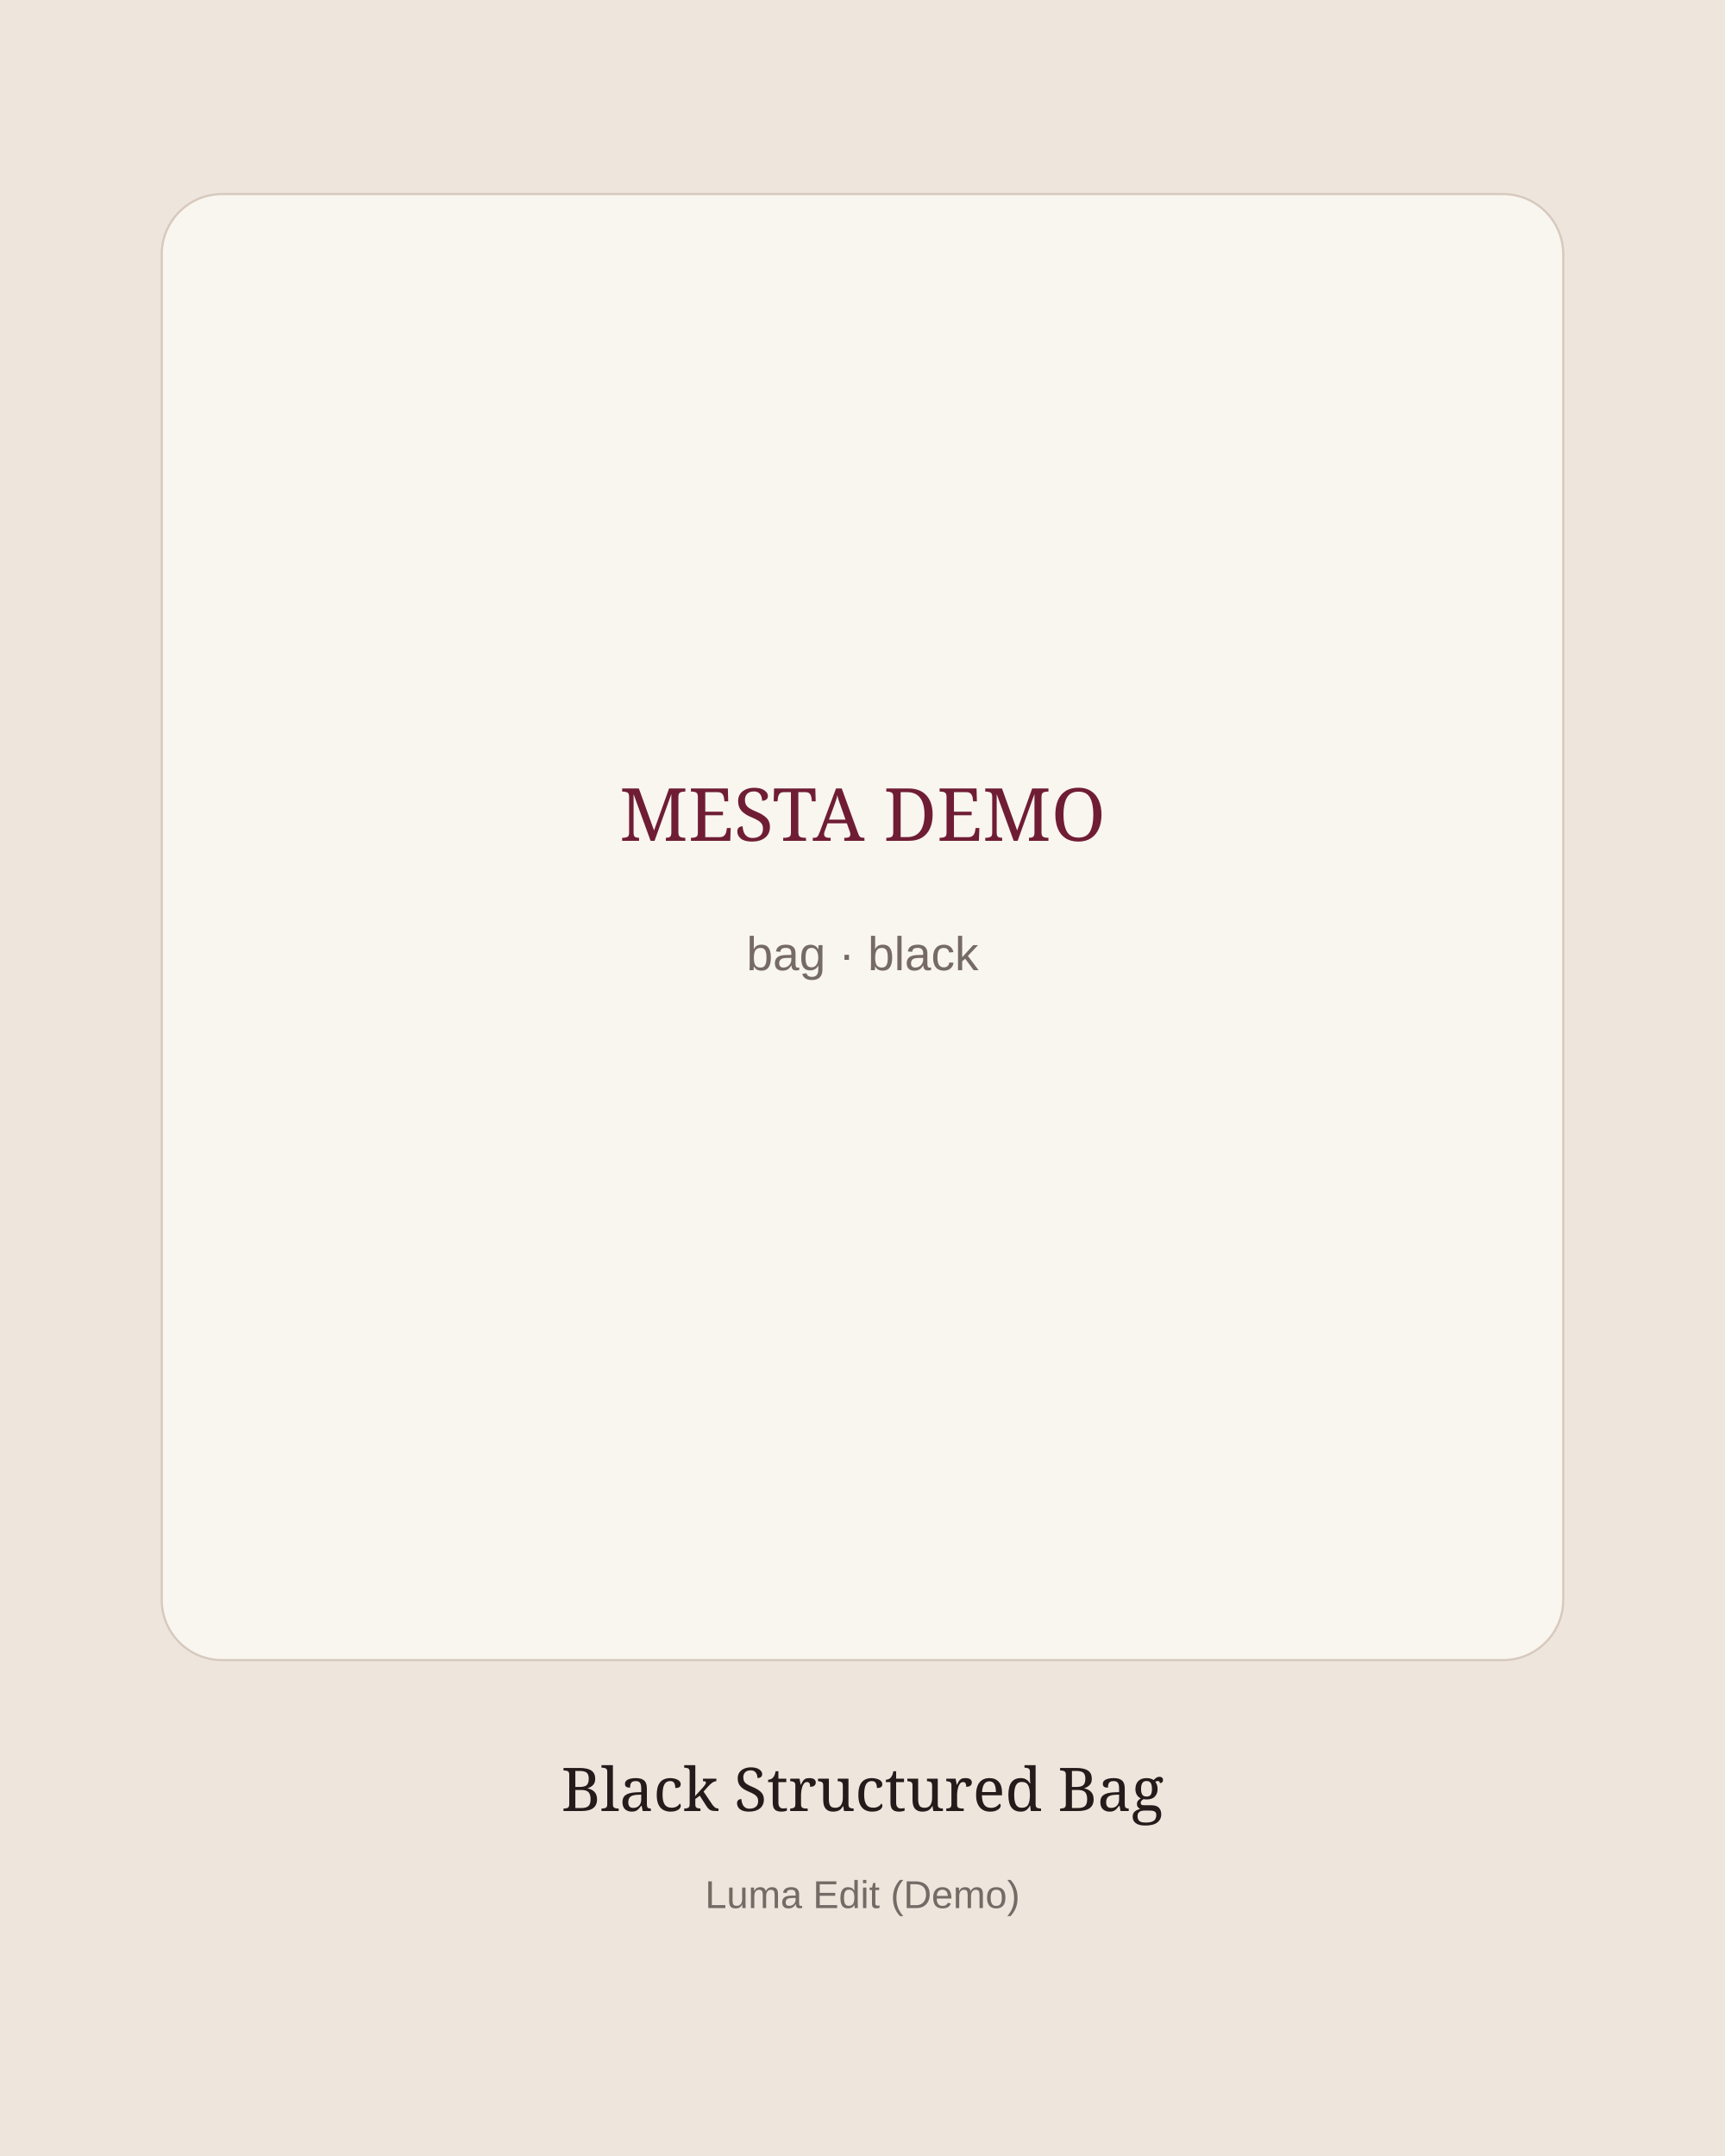
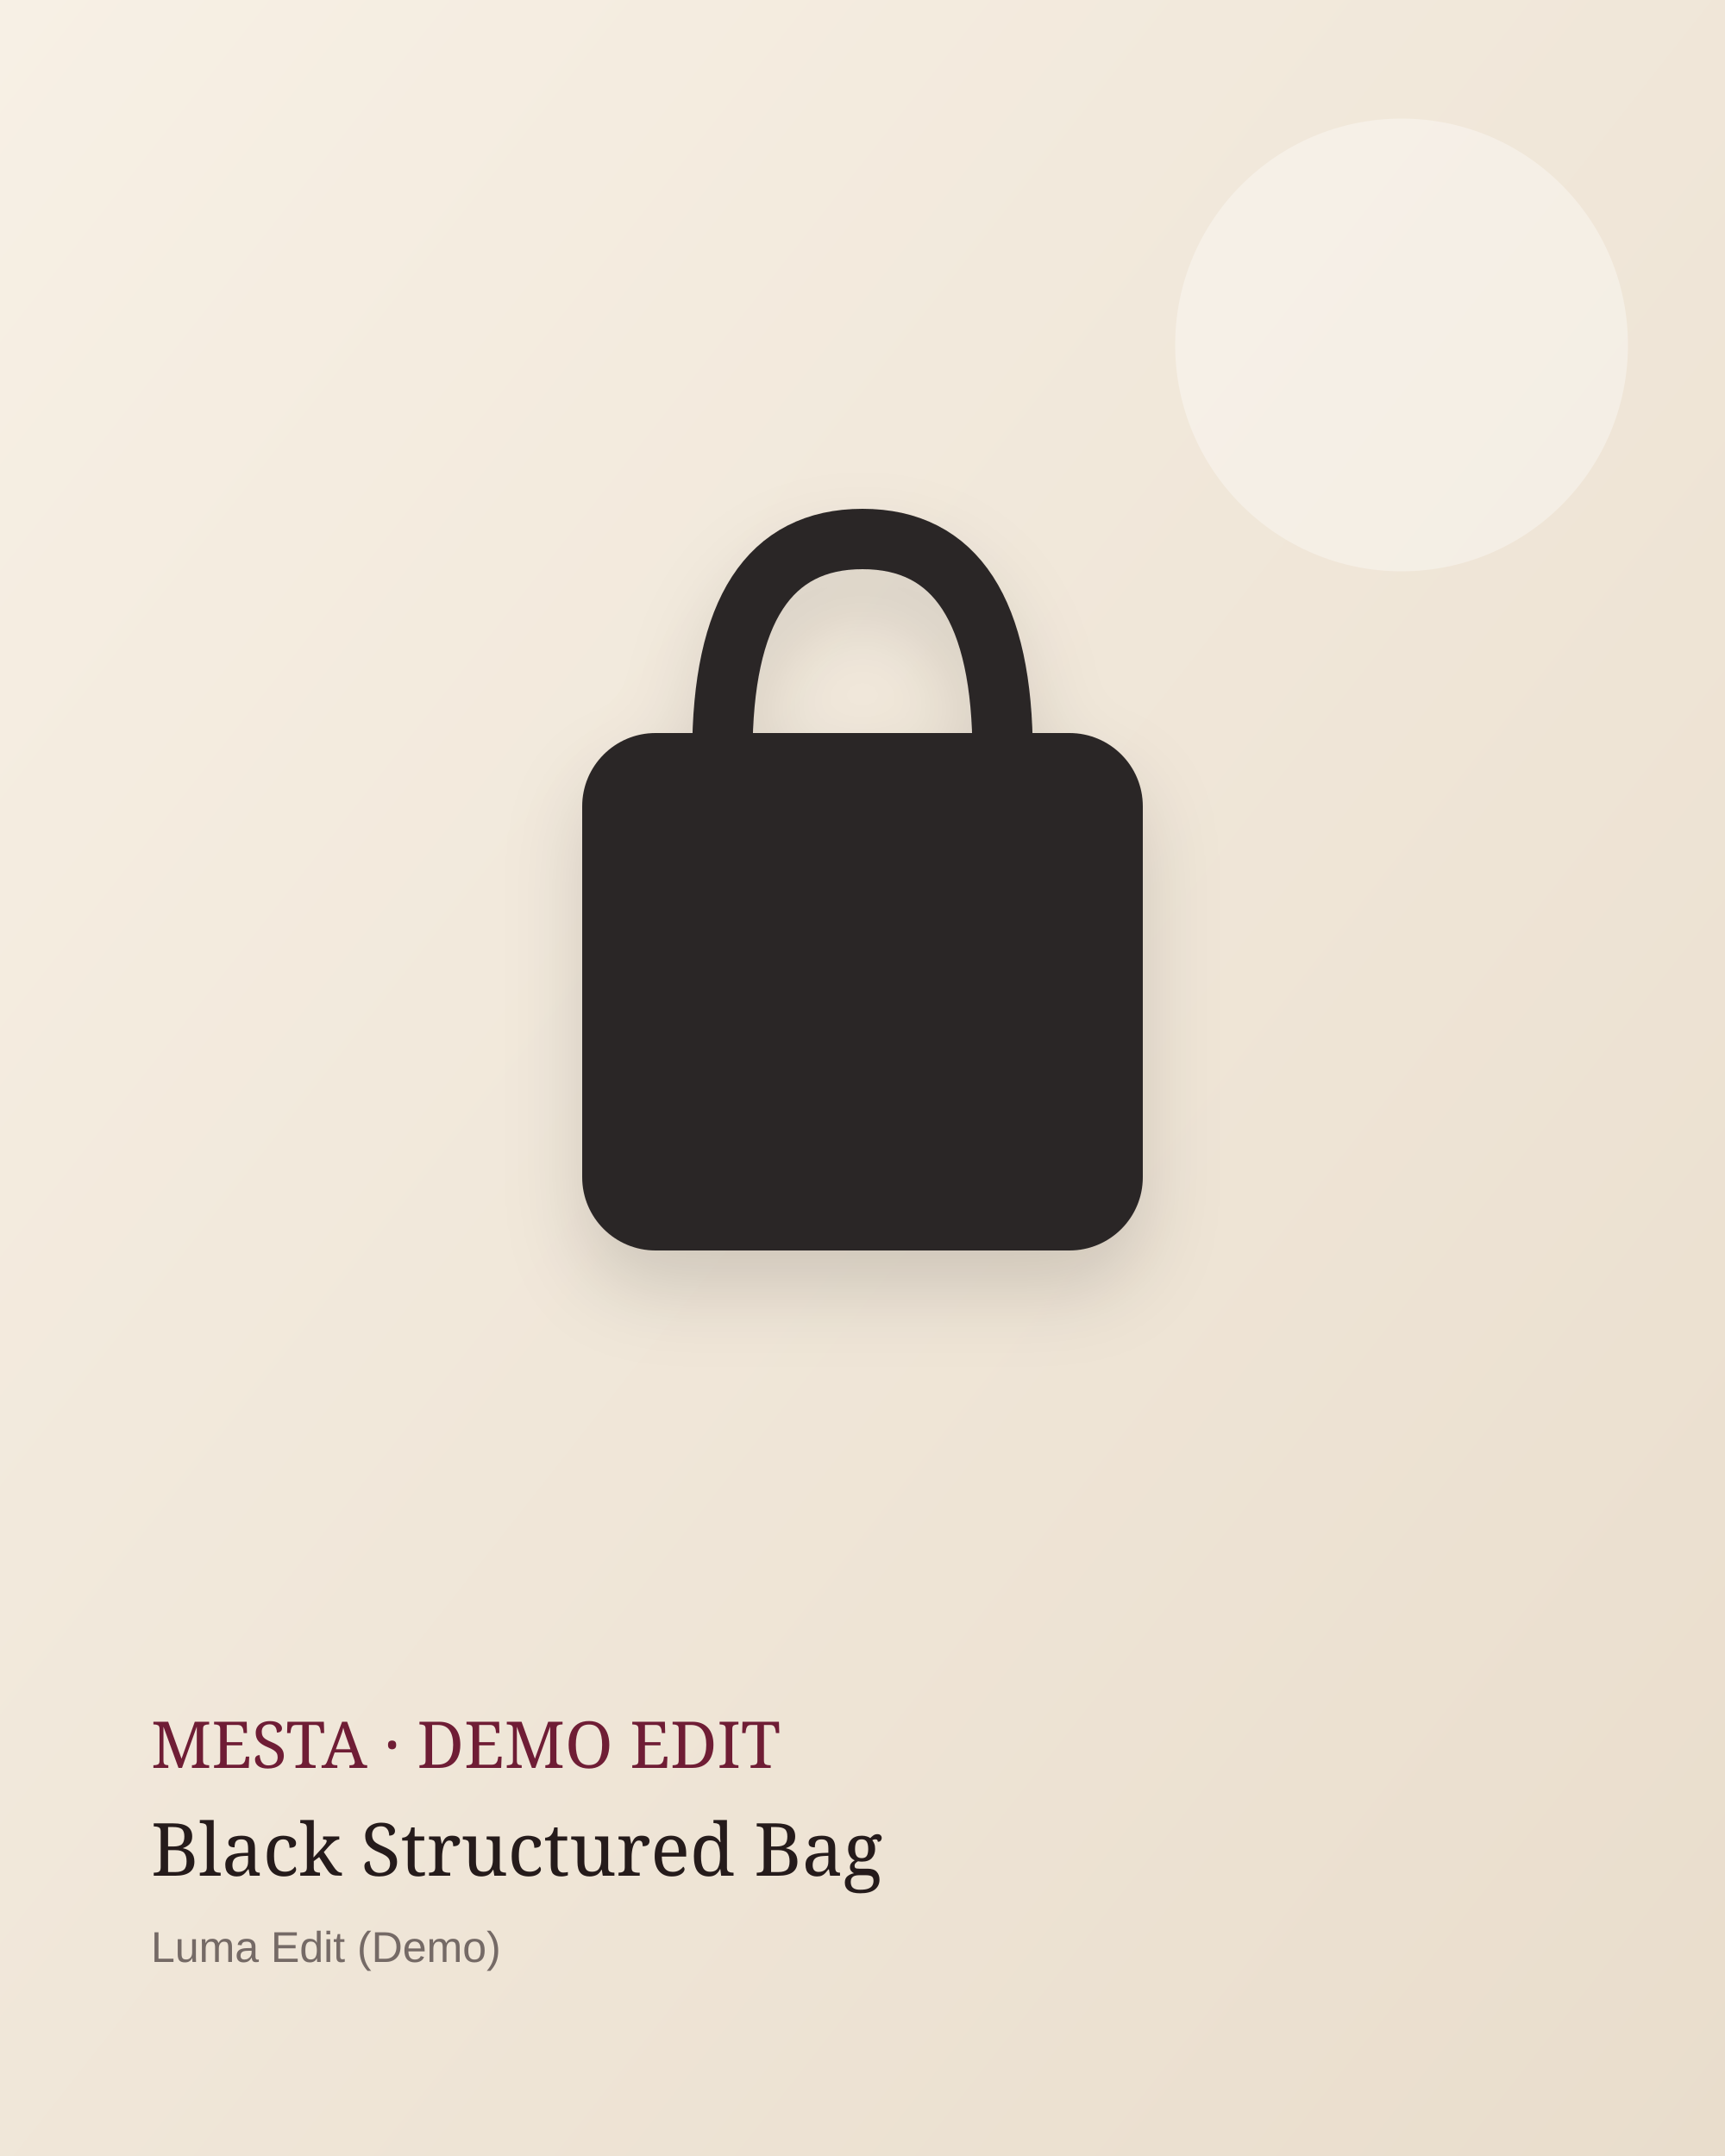
<svg xmlns="http://www.w3.org/2000/svg" width="800" height="1000" viewBox="0 0 800 1000">
-   <rect width="800" height="1000" fill="#eee6dc" />
-   <rect x="75" y="90" width="650" height="680" rx="28" fill="#f9f5ef" stroke="#d7c9bd" />
-   <text x="400" y="390" text-anchor="middle" font-family="Georgia" font-size="34" fill="#6f1d35">MESTA DEMO</text>
-   <text x="400" y="450" text-anchor="middle" font-family="Arial" font-size="22" fill="#756a66">bag · black</text>
-   <text x="400" y="840" text-anchor="middle" font-family="Georgia" font-size="28" fill="#251b1b">Black Structured Bag</text>
-   <text x="400" y="885" text-anchor="middle" font-family="Arial" font-size="18" fill="#756a66">Luma Edit (Demo)</text>
+   <defs>
+     <filter id="s" x="-20%" y="-20%" width="140%" height="140%">
+       <feDropShadow dx="0" dy="18" stdDeviation="18" flood-opacity=".14" />
+     </filter>
+     <linearGradient id="bg" x1="0" y1="0" x2="1" y2="1">
+       <stop stop-color="#f7f0e5" />
+       <stop offset="1" stop-color="#e9ddcc" />
+     </linearGradient>
+   </defs>
+   <rect width="800" height="1000" fill="url(#bg)" />
+   <circle cx="650" cy="160" r="105" fill="#fff" opacity=".34" />
+   <g filter="url(#s)">
+     <rect x="270" y="340" width="260" height="240" rx="34" fill="#292526" />
+     <path d="M335 350 Q335 250 400 250 Q465 250 465 350" fill="none" stroke="#292526" stroke-width="28" />
+   </g>
+   <text x="70" y="820" font-family="Georgia,serif" font-size="30" fill="#6f1d35">MESTA · DEMO EDIT</text>
+   <text x="70" y="870" font-family="Georgia,serif" font-size="34" fill="#251b1b">Black Structured Bag</text>
+   <text x="70" y="910" font-family="Arial,sans-serif" font-size="20" fill="#756a66">Luma Edit (Demo)</text>
</svg>
